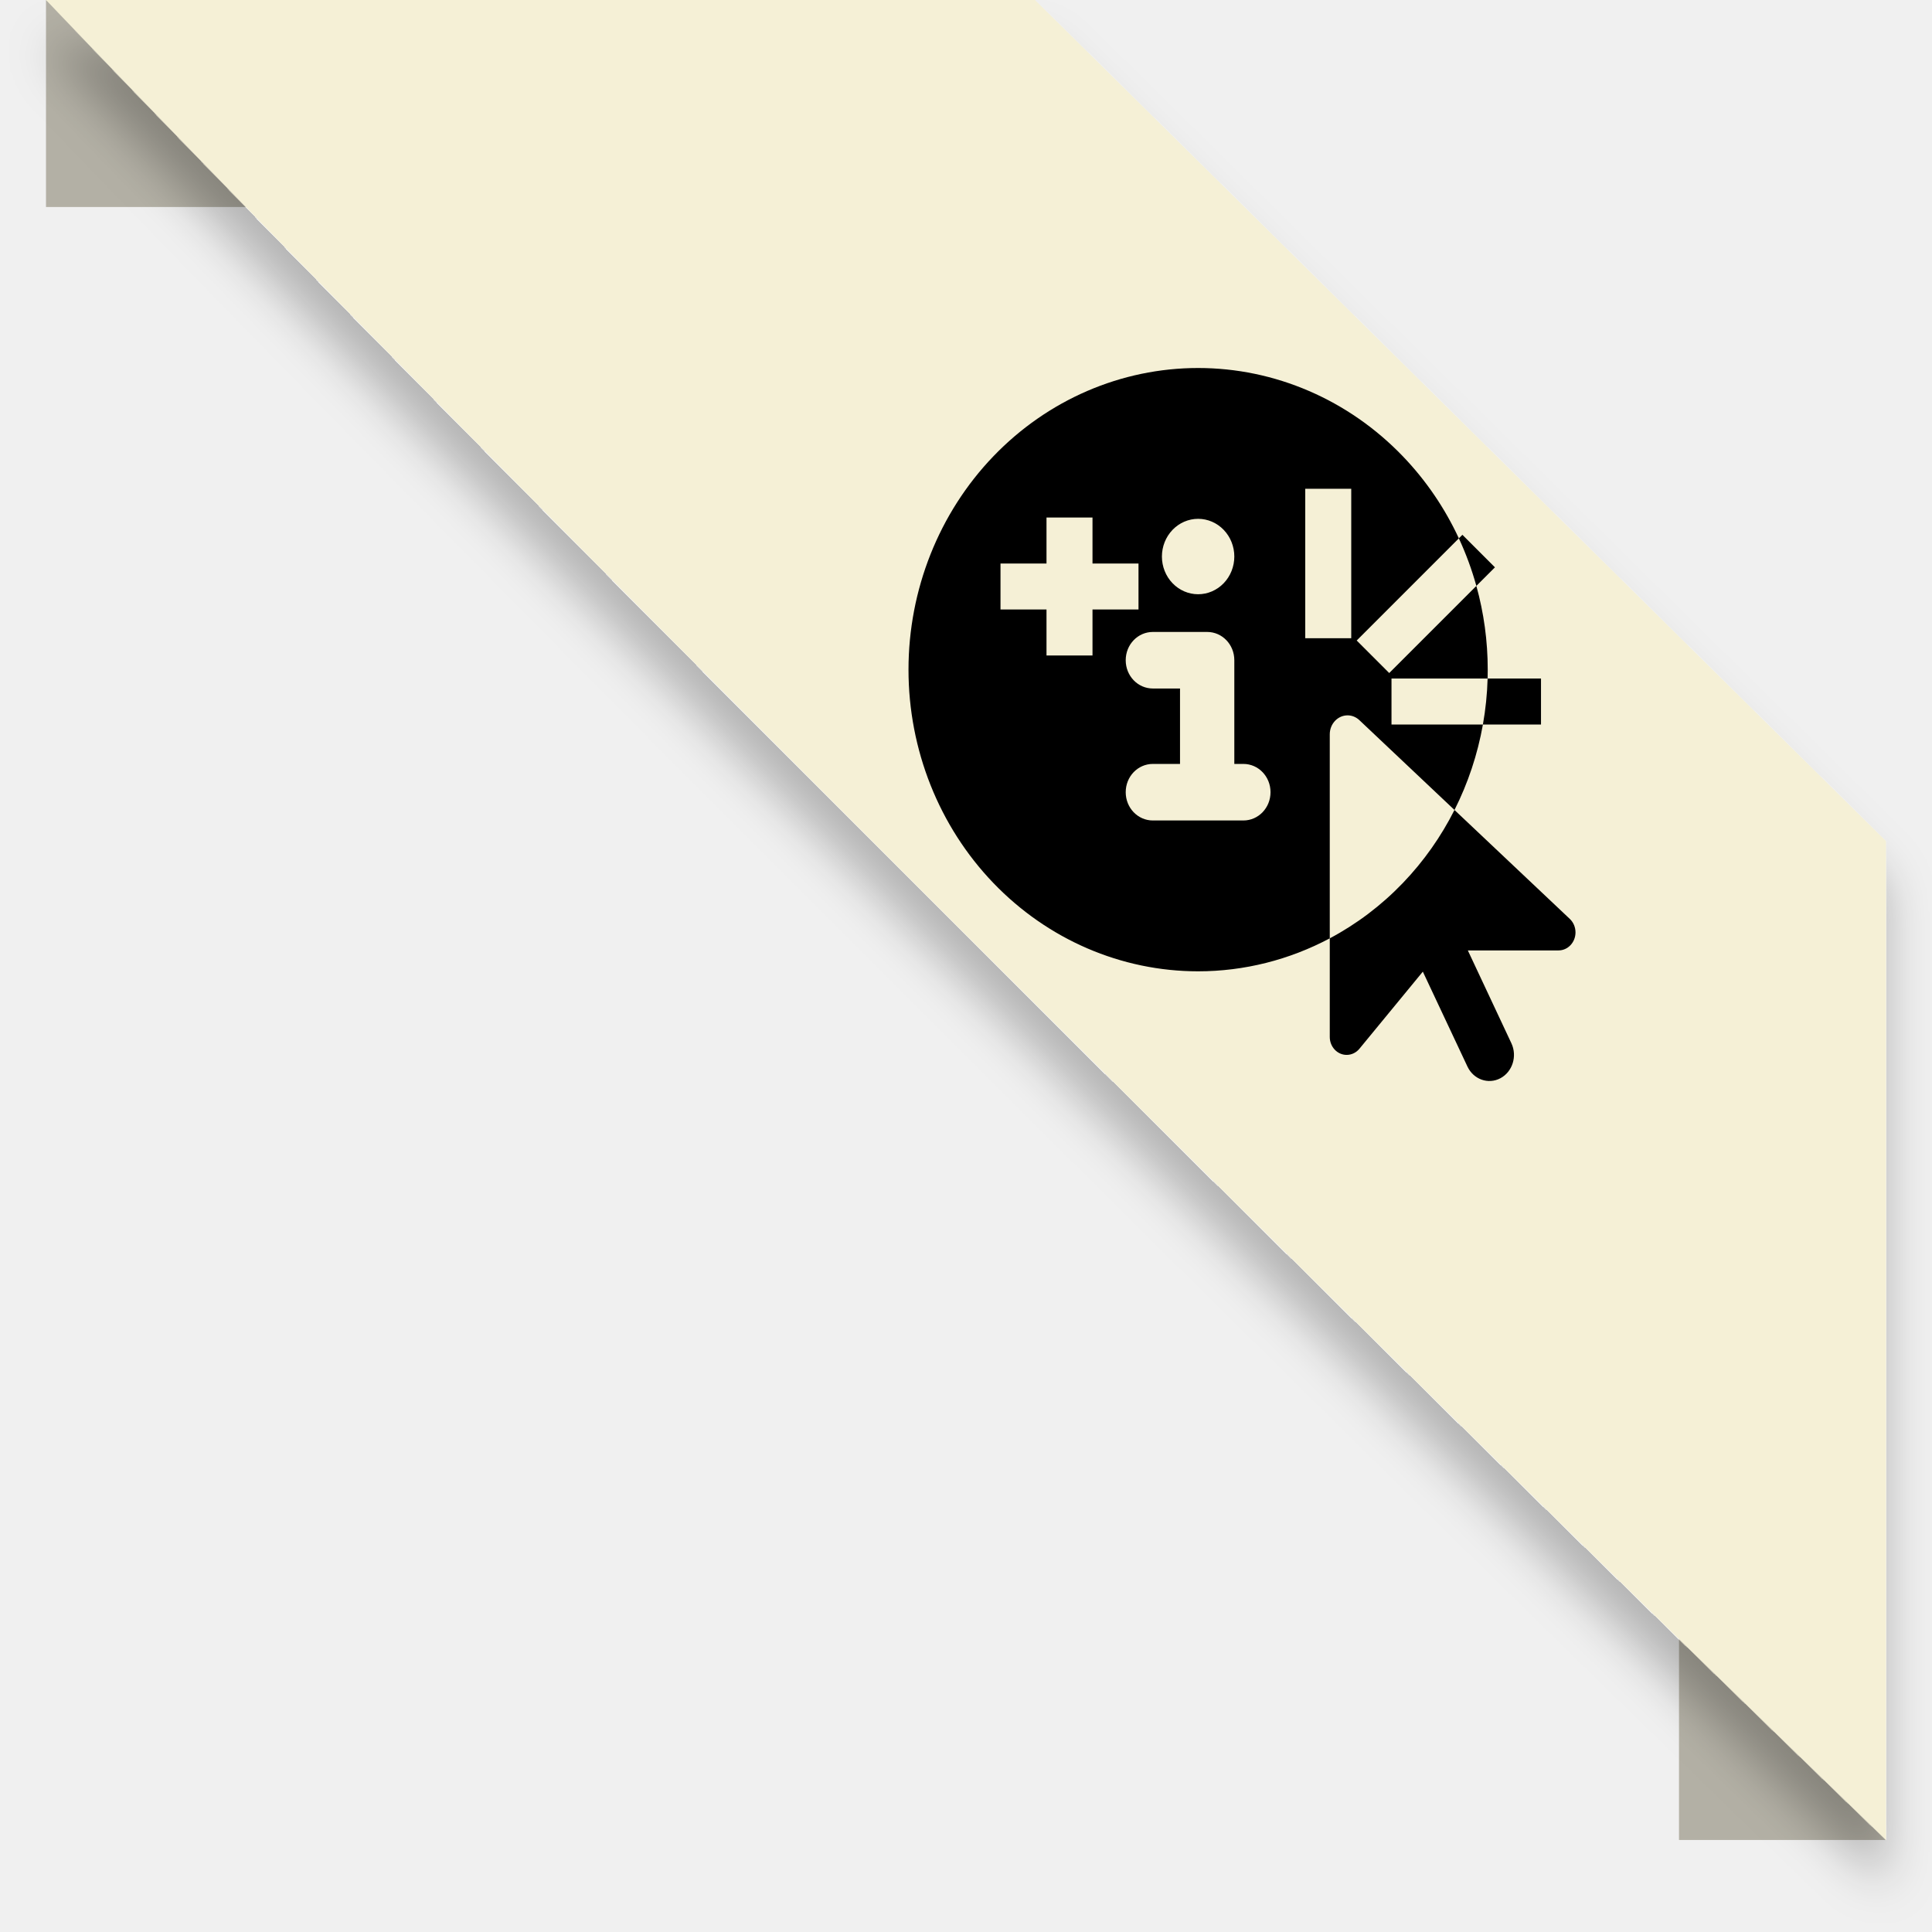
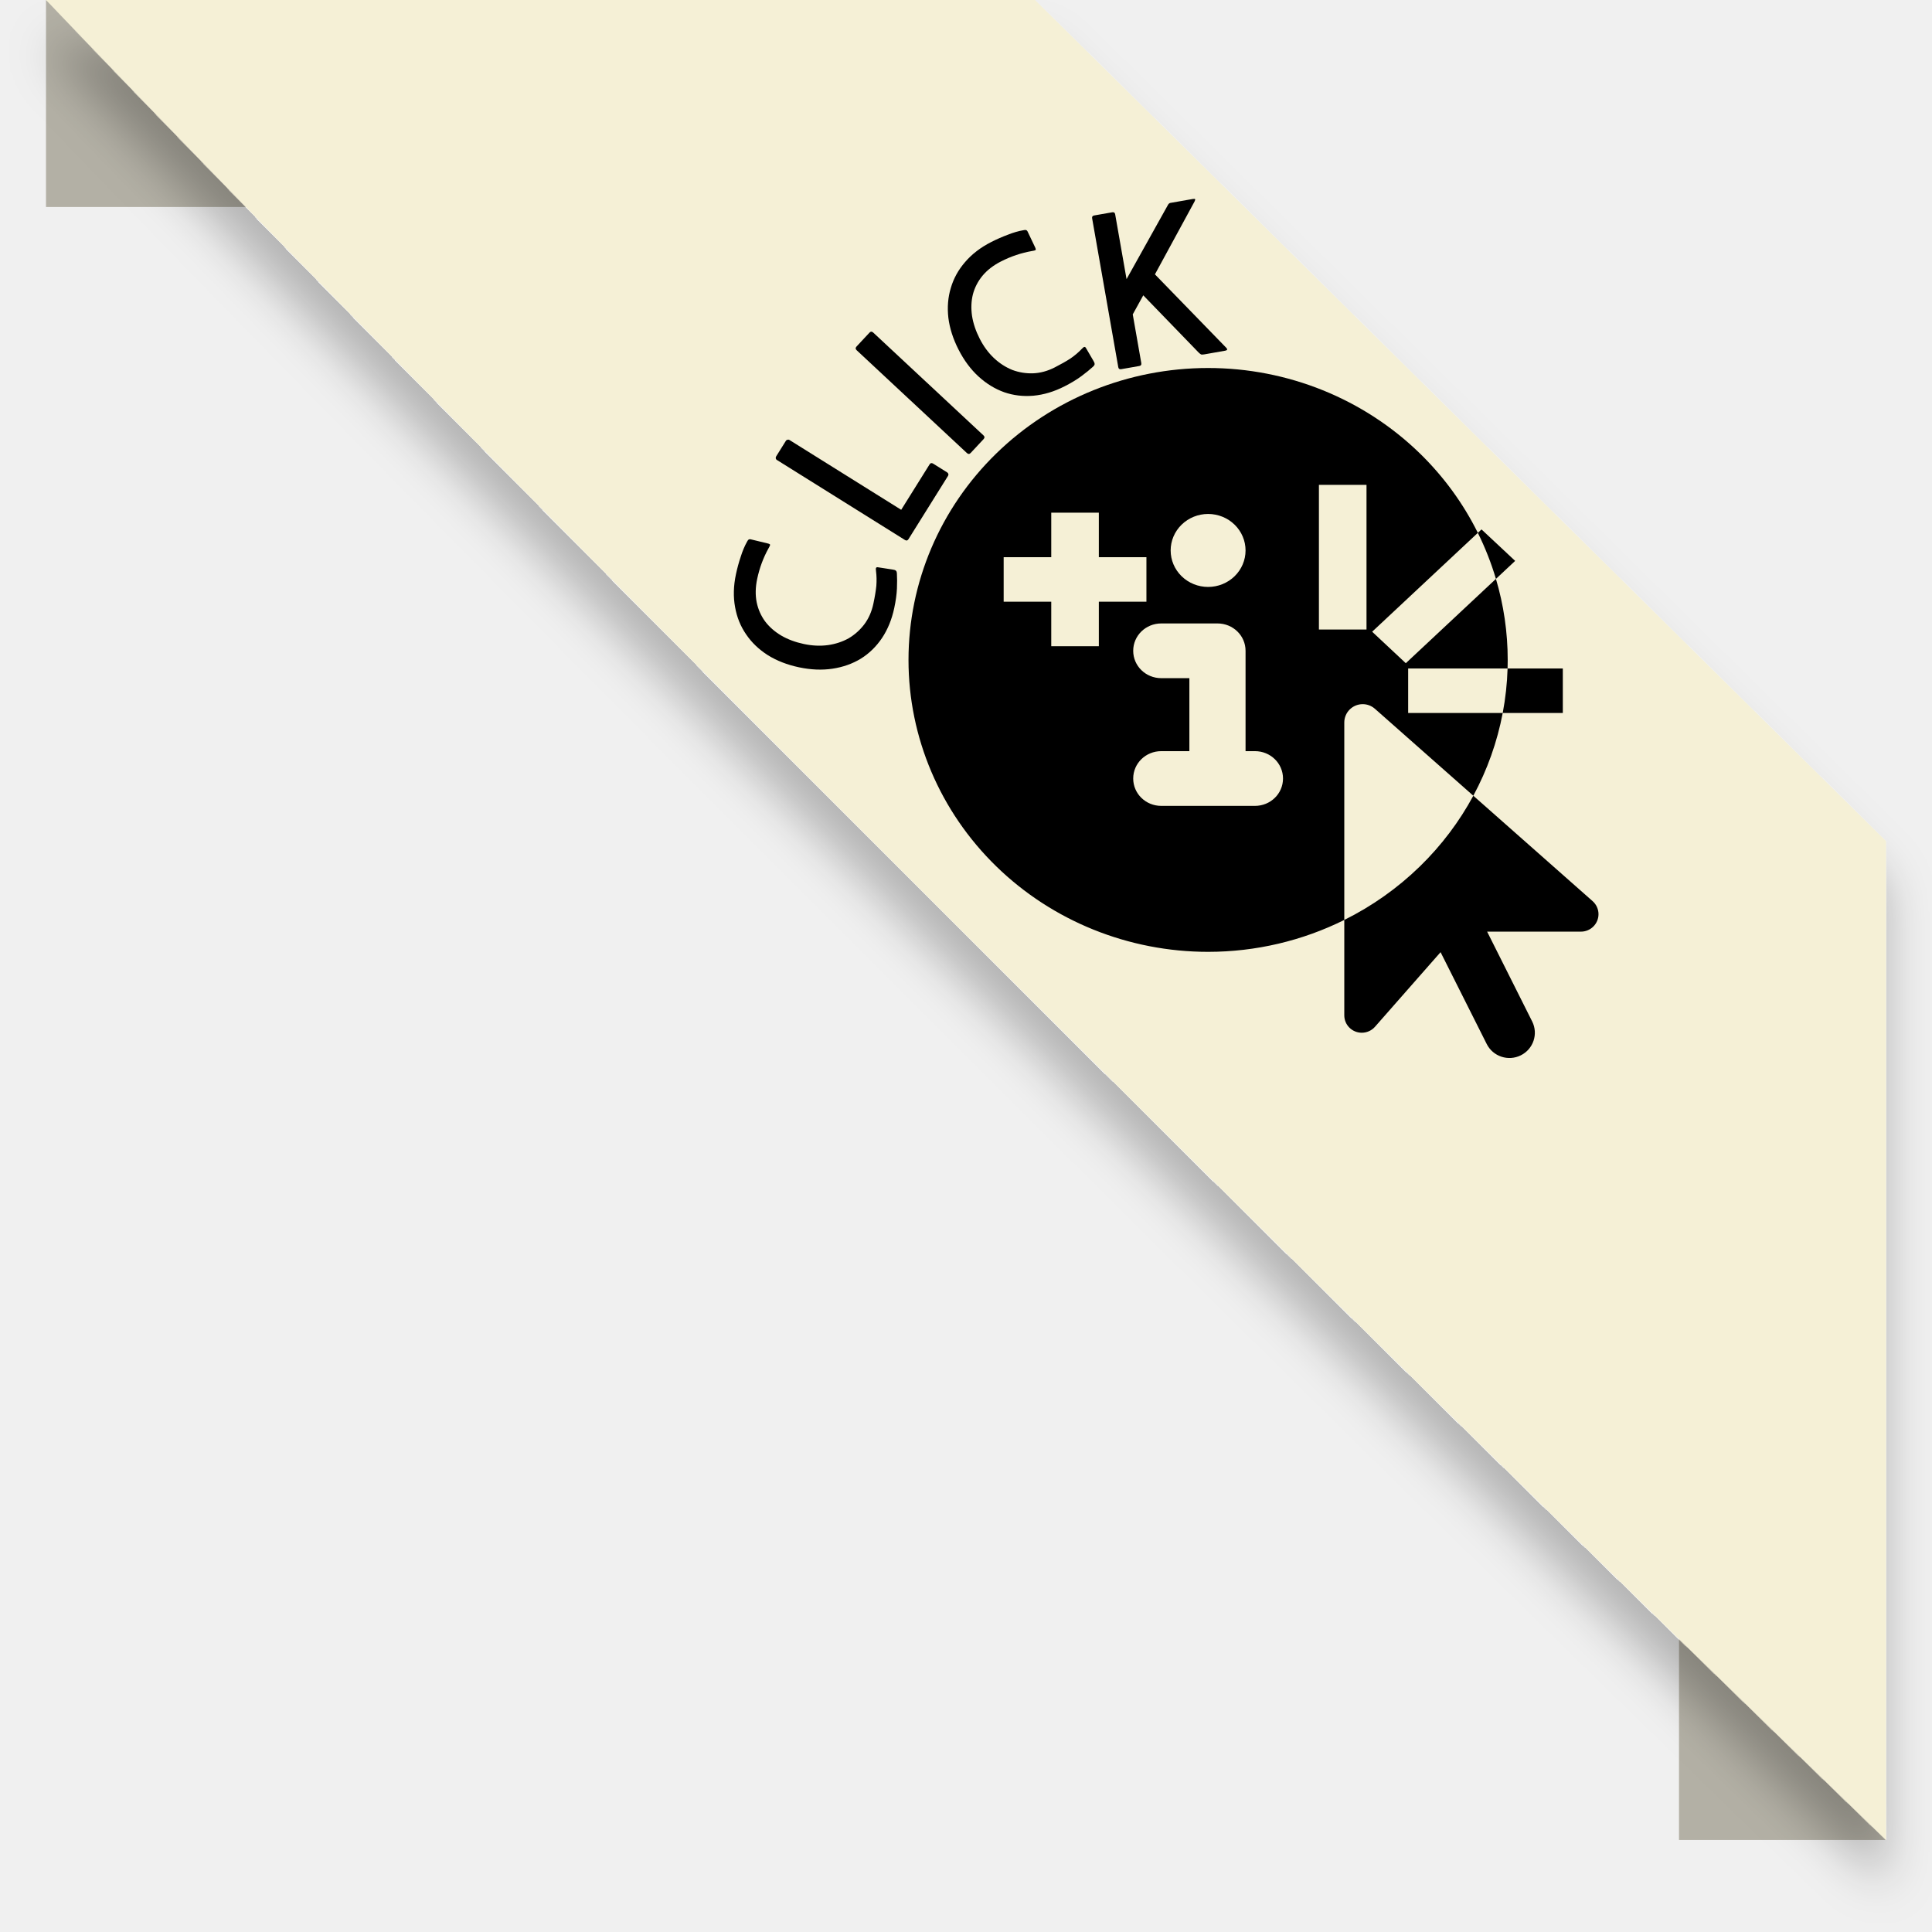
<svg xmlns="http://www.w3.org/2000/svg" width="168" height="168" viewBox="0 0 168 168" fill="none">
  <g id="Property 1=Default">
    <g id="back">
      <path d="M4 0L28 18H4V0Z" fill="#B3B0A5" />
      <path d="M146 160V136L164 160H146Z" fill="#B3B0A5" />
    </g>
    <g id="Wrapper" filter="url(#filter0_d_418_865)">
      <path d="M164 73.142L90 3.75918e-06L4 0C45.657 43.57 119.5 117.07 164 160V73.142Z" fill="#F5F0D6" />
    </g>
-     <g id="info" clip-path="url(#clip0_418_865)">
-       <path id="Exclude" fill-rule="evenodd" clip-rule="evenodd" d="M115.632 81.595C112.119 83.462 108.201 84.462 104.184 84.462C97.505 84.462 91.099 81.698 86.376 76.779C81.653 71.859 79 65.188 79 58.231C79 51.274 81.653 44.602 86.376 39.683C91.099 34.764 97.505 32 104.184 32C110.863 32 117.269 34.764 121.992 39.683C124.005 41.779 125.642 44.194 126.857 46.813L117.974 55.697L120.802 58.525L128.379 50.949C129.03 53.295 129.368 55.745 129.368 58.231C129.368 58.488 129.365 58.744 129.358 59H121V63H128.949C128.487 65.599 127.653 68.104 126.477 70.433L118.209 62.624C117.922 62.354 117.561 62.205 117.181 62.205C116.326 62.205 115.632 62.943 115.632 63.852V81.595ZM115.632 81.595C117.96 80.358 120.11 78.74 121.992 76.779C123.802 74.894 125.308 72.751 126.477 70.433L136.506 79.906C136.82 80.204 137 80.63 137 81.077C137 81.943 136.339 82.645 135.524 82.645H127.638L131.424 90.715C131.952 91.836 131.524 93.199 130.469 93.76C129.414 94.32 128.132 93.866 127.605 92.745L123.725 84.491L118.209 91.198C117.929 91.538 117.521 91.73 117.101 91.73C116.293 91.73 115.632 91.034 115.632 90.169V81.595ZM128.949 63H134V59H129.358C129.32 60.35 129.182 61.687 128.949 63ZM128.379 50.949L129.995 49.333L127.166 46.504L126.857 46.813C127.475 48.144 127.984 49.527 128.379 50.949ZM102.61 66.428H100.249C98.941 66.428 97.888 67.524 97.888 68.887C97.888 70.25 98.941 71.346 100.249 71.346H108.119C109.428 71.346 110.48 70.25 110.48 68.887C110.48 67.524 109.428 66.428 108.119 66.428H107.332V57.411C107.332 56.048 106.28 54.952 104.971 54.952H100.249C98.941 54.952 97.888 56.048 97.888 57.411C97.888 58.774 98.941 59.87 100.249 59.87H102.61V66.428ZM106.41 46.076C105.82 45.461 105.019 45.115 104.184 45.115C103.349 45.115 102.549 45.461 101.958 46.076C101.368 46.691 101.036 47.525 101.036 48.394C101.036 49.264 101.368 50.098 101.958 50.713C102.549 51.328 103.349 51.673 104.184 51.673C105.019 51.673 105.82 51.328 106.41 50.713C107.001 50.098 107.332 49.264 107.332 48.394C107.332 47.525 107.001 46.691 106.41 46.076ZM117.499 42.5V55.5H113.499V42.5H117.499ZM95 49V45H91V49H87V53H91V57H95V53H99V49H95Z" fill="black" />
+     <g id="info">
+       <path id="Exclude" fill-rule="evenodd" clip-rule="evenodd" d="M116.895 79.995C113.261 81.802 109.208 82.769 105.053 82.769C98.143 82.769 91.516 80.095 86.631 75.334C81.745 70.574 79 64.117 79 57.385C79 50.652 81.745 44.196 86.631 39.435C91.516 34.674 98.143 32 105.053 32C111.962 32 118.589 34.674 123.475 39.435C125.557 41.464 127.25 43.8 128.508 46.335L119.318 54.932L122.244 57.67L130.081 50.338C130.755 52.608 131.105 54.979 131.105 57.385C131.105 57.633 131.102 57.881 131.094 58.129H122.449V62H130.671C130.194 64.515 129.33 66.94 128.115 69.194L119.561 61.636C119.264 61.375 118.891 61.231 118.497 61.231C117.613 61.231 116.895 61.945 116.895 62.824V79.995ZM116.895 79.995C119.303 78.798 121.527 77.232 123.475 75.334C125.347 73.51 126.905 71.436 128.115 69.194L138.489 78.361C138.813 78.649 139 79.061 139 79.494C139 80.332 138.316 81.012 137.473 81.012H129.315L133.232 88.821C133.778 89.906 133.336 91.225 132.244 91.767C131.153 92.31 129.826 91.871 129.281 90.785L125.267 82.797L119.561 89.288C119.271 89.618 118.85 89.803 118.414 89.803C117.579 89.803 116.895 89.13 116.895 88.292V79.995ZM130.671 62H135.897V58.129H131.094C131.055 59.435 130.912 60.729 130.671 62ZM130.081 50.338L131.753 48.773L128.827 46.036L128.508 46.335C129.147 47.623 129.673 48.962 130.081 50.338ZM103.424 65.317H100.982C99.628 65.317 98.54 66.378 98.54 67.697C98.54 69.016 99.628 70.077 100.982 70.077H109.123C110.477 70.077 111.566 69.016 111.566 67.697C111.566 66.378 110.477 65.317 109.123 65.317H108.309V56.591C108.309 55.273 107.22 54.212 105.867 54.212H100.982C99.628 54.212 98.54 55.273 98.54 56.591C98.54 57.91 99.628 58.971 100.982 58.971H103.424V65.317ZM107.355 45.622C106.745 45.027 105.916 44.692 105.053 44.692C104.189 44.692 103.361 45.027 102.75 45.622C102.139 46.217 101.796 47.024 101.796 47.865C101.796 48.707 102.139 49.514 102.75 50.109C103.361 50.704 104.189 51.038 105.053 51.038C105.916 51.038 106.745 50.704 107.355 50.109C107.966 49.514 108.309 48.707 108.309 47.865C108.309 47.024 107.966 46.217 107.355 45.622ZM118.827 42.161V54.742H114.689V42.161H118.827ZM95.551 48.452V44.581H91.413V48.452H87.275V52.323H91.413V56.194H95.551V52.323H99.689V48.452H95.551Z" fill="black" />
    </g>
+     <path id="K" d="M104.739 30.812C104.609 30.835 104.512 30.84 104.449 30.826C104.396 30.799 104.325 30.745 104.237 30.663L99.415 25.68L98.5 27.339L99.244 31.576C99.269 31.718 99.211 31.801 99.069 31.826L97.491 32.103C97.349 32.128 97.266 32.07 97.241 31.928L94.968 18.986C94.943 18.844 95.001 18.761 95.143 18.736L96.721 18.459C96.863 18.434 96.946 18.492 96.971 18.634L97.961 24.272L101.534 17.869C101.596 17.737 101.674 17.662 101.768 17.645L103.701 17.306C103.831 17.283 103.905 17.288 103.923 17.322C103.941 17.355 103.923 17.425 103.868 17.532L100.429 23.857L106.631 30.242C106.764 30.377 106.73 30.462 106.529 30.497L104.739 30.812Z" fill="black" />
+     <path id="C" d="M95.04 31.891C94.774 32.135 94.44 32.406 94.04 32.704C93.64 33.002 93.151 33.298 92.574 33.592C91.665 34.056 90.76 34.328 89.859 34.41C88.969 34.486 88.123 34.386 87.321 34.107C86.514 33.818 85.77 33.362 85.089 32.74C84.408 32.117 83.828 31.335 83.348 30.394C82.874 29.464 82.58 28.543 82.466 27.632C82.362 26.715 82.433 25.85 82.68 25.038C82.92 24.215 83.333 23.466 83.918 22.791C84.509 22.099 85.264 21.519 86.183 21.051C86.664 20.805 87.148 20.593 87.635 20.412C88.117 20.22 88.575 20.088 89.009 20.015C89.143 19.987 89.234 19.994 89.283 20.037C89.326 20.069 89.37 20.141 89.413 20.253L89.986 21.456C90.073 21.628 90.09 21.727 90.037 21.754C89.983 21.781 89.881 21.806 89.731 21.829C88.804 21.991 87.907 22.293 87.041 22.735C86.378 23.072 85.842 23.487 85.433 23.979C85.034 24.465 84.756 25.003 84.6 25.595C84.454 26.181 84.429 26.806 84.525 27.471C84.627 28.12 84.849 28.781 85.192 29.454C85.53 30.117 85.945 30.68 86.437 31.143C86.923 31.596 87.455 31.938 88.031 32.17C88.612 32.386 89.214 32.483 89.836 32.462C90.469 32.436 91.096 32.265 91.716 31.949C92.272 31.665 92.731 31.404 93.095 31.165C93.463 30.91 93.783 30.64 94.054 30.353C94.166 30.229 94.249 30.166 94.303 30.166C94.356 30.166 94.402 30.203 94.44 30.278L95.085 31.384C95.155 31.496 95.188 31.587 95.183 31.657C95.189 31.721 95.141 31.799 95.04 31.891Z" fill="black" />
+     <path id="I" d="M85.516 37.855C85.63 37.962 85.634 38.072 85.528 38.186L84.41 39.384C84.304 39.498 84.194 39.502 84.08 39.396L74.496 30.459C74.382 30.352 74.378 30.242 74.485 30.128L75.602 28.93C75.708 28.816 75.818 28.812 75.932 28.919L85.516 37.855Z" fill="black" />
+     <path id="L" d="M78.994 46.89C78.963 46.941 78.919 46.977 78.863 46.999C78.803 47.004 78.748 46.99 78.697 46.959L67.553 39.995C67.502 39.964 67.471 39.923 67.46 39.873C67.445 39.807 67.453 39.749 67.485 39.698L68.343 38.324C68.375 38.273 68.421 38.245 68.481 38.24C68.536 38.218 68.59 38.224 68.641 38.255L78.365 44.331L80.835 40.378C80.911 40.256 81.016 40.236 81.148 40.319L82.369 41.082C82.42 41.114 82.453 41.162 82.468 41.229C82.48 41.278 82.469 41.328 82.438 41.379L78.994 46.89Z" fill="black" />
+     <path id="C_2" d="M77.992 49.881C78.014 50.241 78.015 50.67 77.995 51.169C77.974 51.668 77.897 52.234 77.762 52.868C77.55 53.866 77.192 54.74 76.689 55.492C76.188 56.232 75.578 56.826 74.857 57.274C74.124 57.72 73.302 58.011 72.389 58.148C71.477 58.285 70.504 58.244 69.471 58.025C68.45 57.808 67.549 57.457 66.769 56.972C65.991 56.475 65.364 55.876 64.888 55.174C64.399 54.469 64.077 53.676 63.921 52.797C63.755 51.903 63.779 50.951 63.994 49.941C64.106 49.413 64.245 48.903 64.411 48.411C64.565 47.916 64.751 47.477 64.967 47.094C65.03 46.972 65.093 46.906 65.157 46.895C65.209 46.881 65.292 46.893 65.407 46.929L66.702 47.242C66.89 47.282 66.978 47.331 66.965 47.389C66.953 47.448 66.908 47.543 66.831 47.674C66.374 48.497 66.045 49.384 65.843 50.334C65.688 51.062 65.673 51.74 65.797 52.367C65.924 52.983 66.168 53.538 66.529 54.032C66.892 54.514 67.363 54.927 67.94 55.27C68.508 55.6 69.162 55.843 69.901 56C70.629 56.155 71.328 56.187 71.997 56.096C72.655 56.003 73.255 55.805 73.798 55.503C74.331 55.187 74.785 54.781 75.161 54.284C75.539 53.776 75.8 53.181 75.945 52.5C76.075 51.89 76.161 51.368 76.204 50.936C76.237 50.489 76.228 50.07 76.177 49.679C76.15 49.514 76.154 49.41 76.188 49.368C76.221 49.326 76.279 49.314 76.361 49.331L77.626 49.527C77.758 49.542 77.849 49.574 77.9 49.622C77.954 49.658 77.985 49.744 77.992 49.881Z" fill="black" />
  </g>
  <defs>
    <filter id="filter0_d_418_865" x="0" y="0" width="168" height="168" filterUnits="userSpaceOnUse" color-interpolation-filters="sRGB">
      <feFlood flood-opacity="0" result="BackgroundImageFix" />
      <feColorMatrix in="SourceAlpha" type="matrix" values="0 0 0 0 0 0 0 0 0 0 0 0 0 0 0 0 0 0 127 0" result="hardAlpha" />
      <feOffset dy="4" />
      <feGaussianBlur stdDeviation="2" />
      <feComposite in2="hardAlpha" operator="out" />
      <feColorMatrix type="matrix" values="0 0 0 0 0 0 0 0 0 0 0 0 0 0 0 0 0 0 0.25 0" />
      <feBlend mode="normal" in2="BackgroundImageFix" result="effect1_dropShadow_418_865" />
      <feBlend mode="normal" in="SourceGraphic" in2="effect1_dropShadow_418_865" result="shape" />
    </filter>
-     <clipPath id="clip0_418_865">
-       <rect width="58" height="62" fill="white" transform="translate(79 32)" />
-     </clipPath>
  </defs>
</svg>
